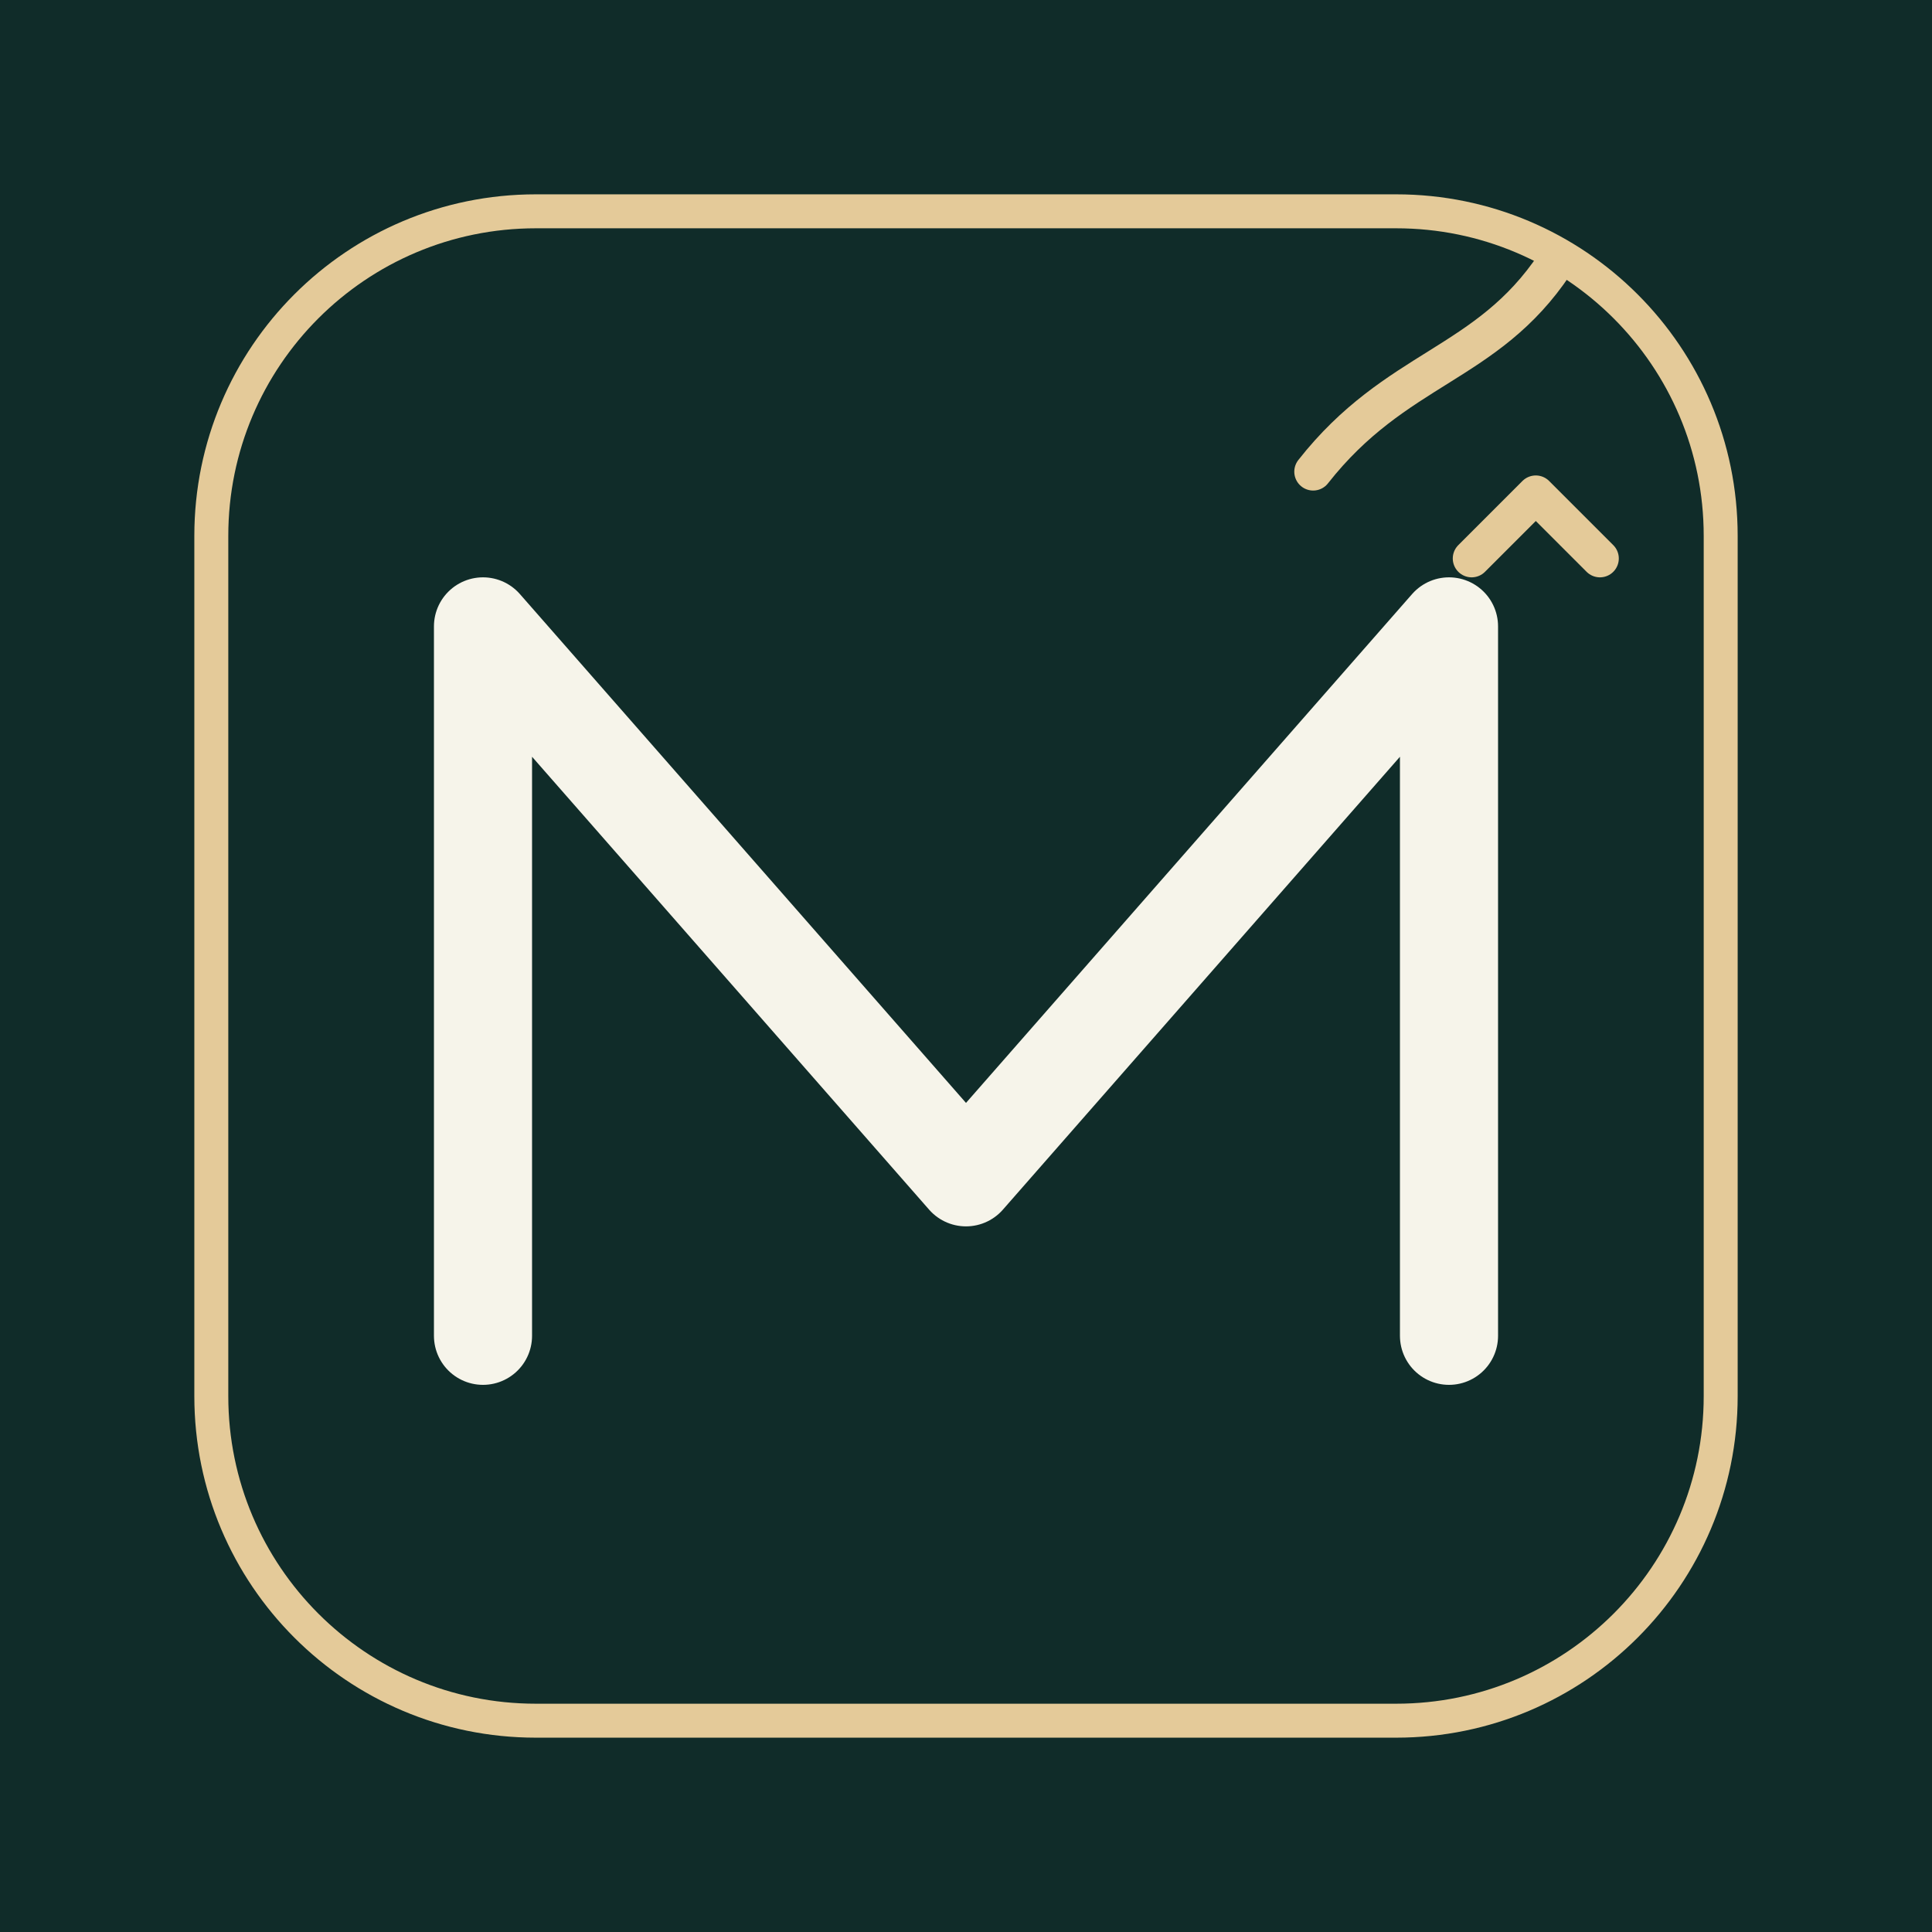
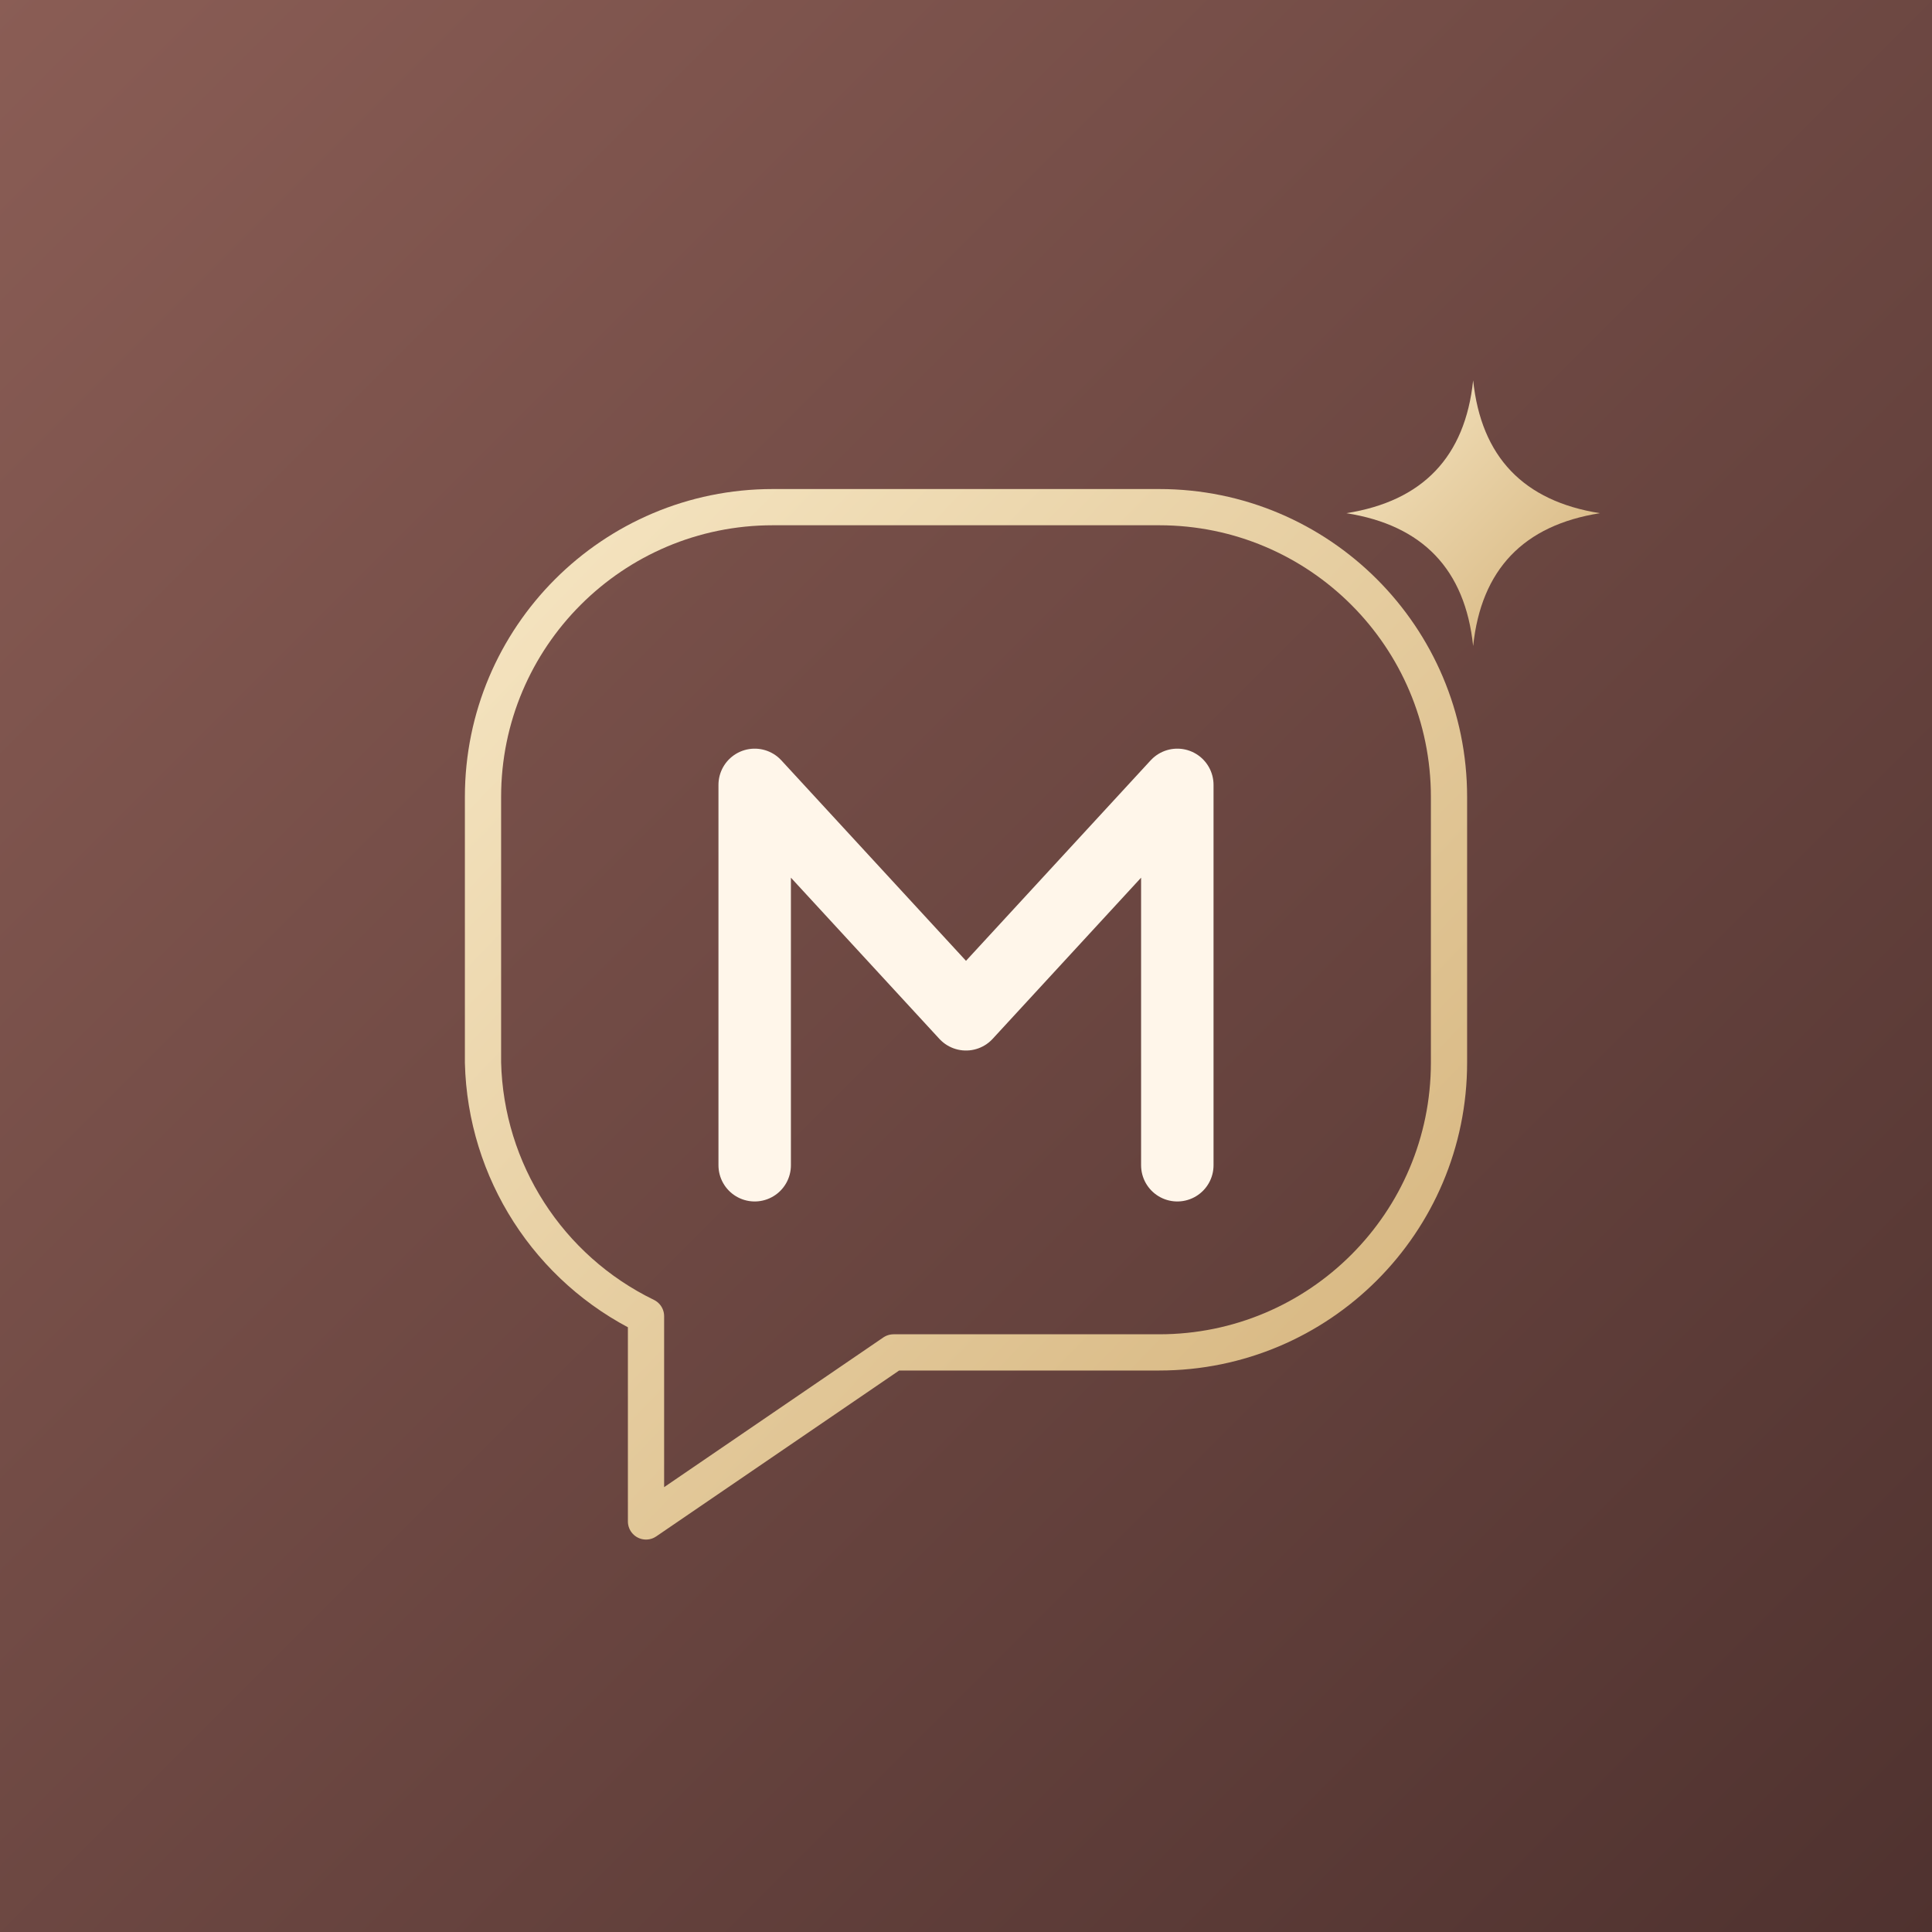
<svg xmlns="http://www.w3.org/2000/svg" viewBox="0 0 512 512">
-   <rect width="512" height="512" fill="#102c29" />
-   <rect x="56" y="56" width="400" height="400" rx="86" fill="none" stroke="#e4ca99" stroke-width="9" />
-   <path d="M128 354V166l128 146 128-146v188" fill="none" stroke="#f6f4ea" stroke-width="26" stroke-linecap="round" stroke-linejoin="round" />
-   <path d="M348 125c22-28 46-28 64-55m-5 61 17 17m-17-17-17 17" fill="none" stroke="#e4ca99" stroke-width="10" stroke-linecap="round" />
+   <defs>
+     <linearGradient id="g" x1="0" y1="0" x2="1" y2="1">
+       <stop offset="0" stop-color="#8a5d55" />
+       <stop offset="1" stop-color="#4f322f" />
+     </linearGradient>
+     <linearGradient id="a" x1="0" y1="0" x2="1" y2="1">
+       <stop offset="0" stop-color="#f6e6c3" />
+       <stop offset="1" stop-color="#d4b27a" />
+     </linearGradient>
+   </defs>
+   <rect width="512" height="512" fill="url(#g)" />
+   <g transform="translate(256 256) scale(.8) translate(-256 -256)">
+     <path d="M192 104H320A96 96 0 0 1 416 200V288A96 96 0 0 1 320 384H232L150 440V372A96 96 0 0 1 96 288V200A96 96 0 0 1 192 104Z" fill="none" stroke="url(#a)" stroke-width="12" stroke-linejoin="round" />
+     <path d="M186 322V196L256 272L326 196V322" fill="none" stroke="#fff6ea" stroke-width="24" stroke-linecap="round" stroke-linejoin="round" />
+     <path d="M424 62Q428 100 466 106Q428 112 424 150Q420 112 382 106Q420 100 424 62Z" fill="url(#a)" />
+   </g>
</svg>
